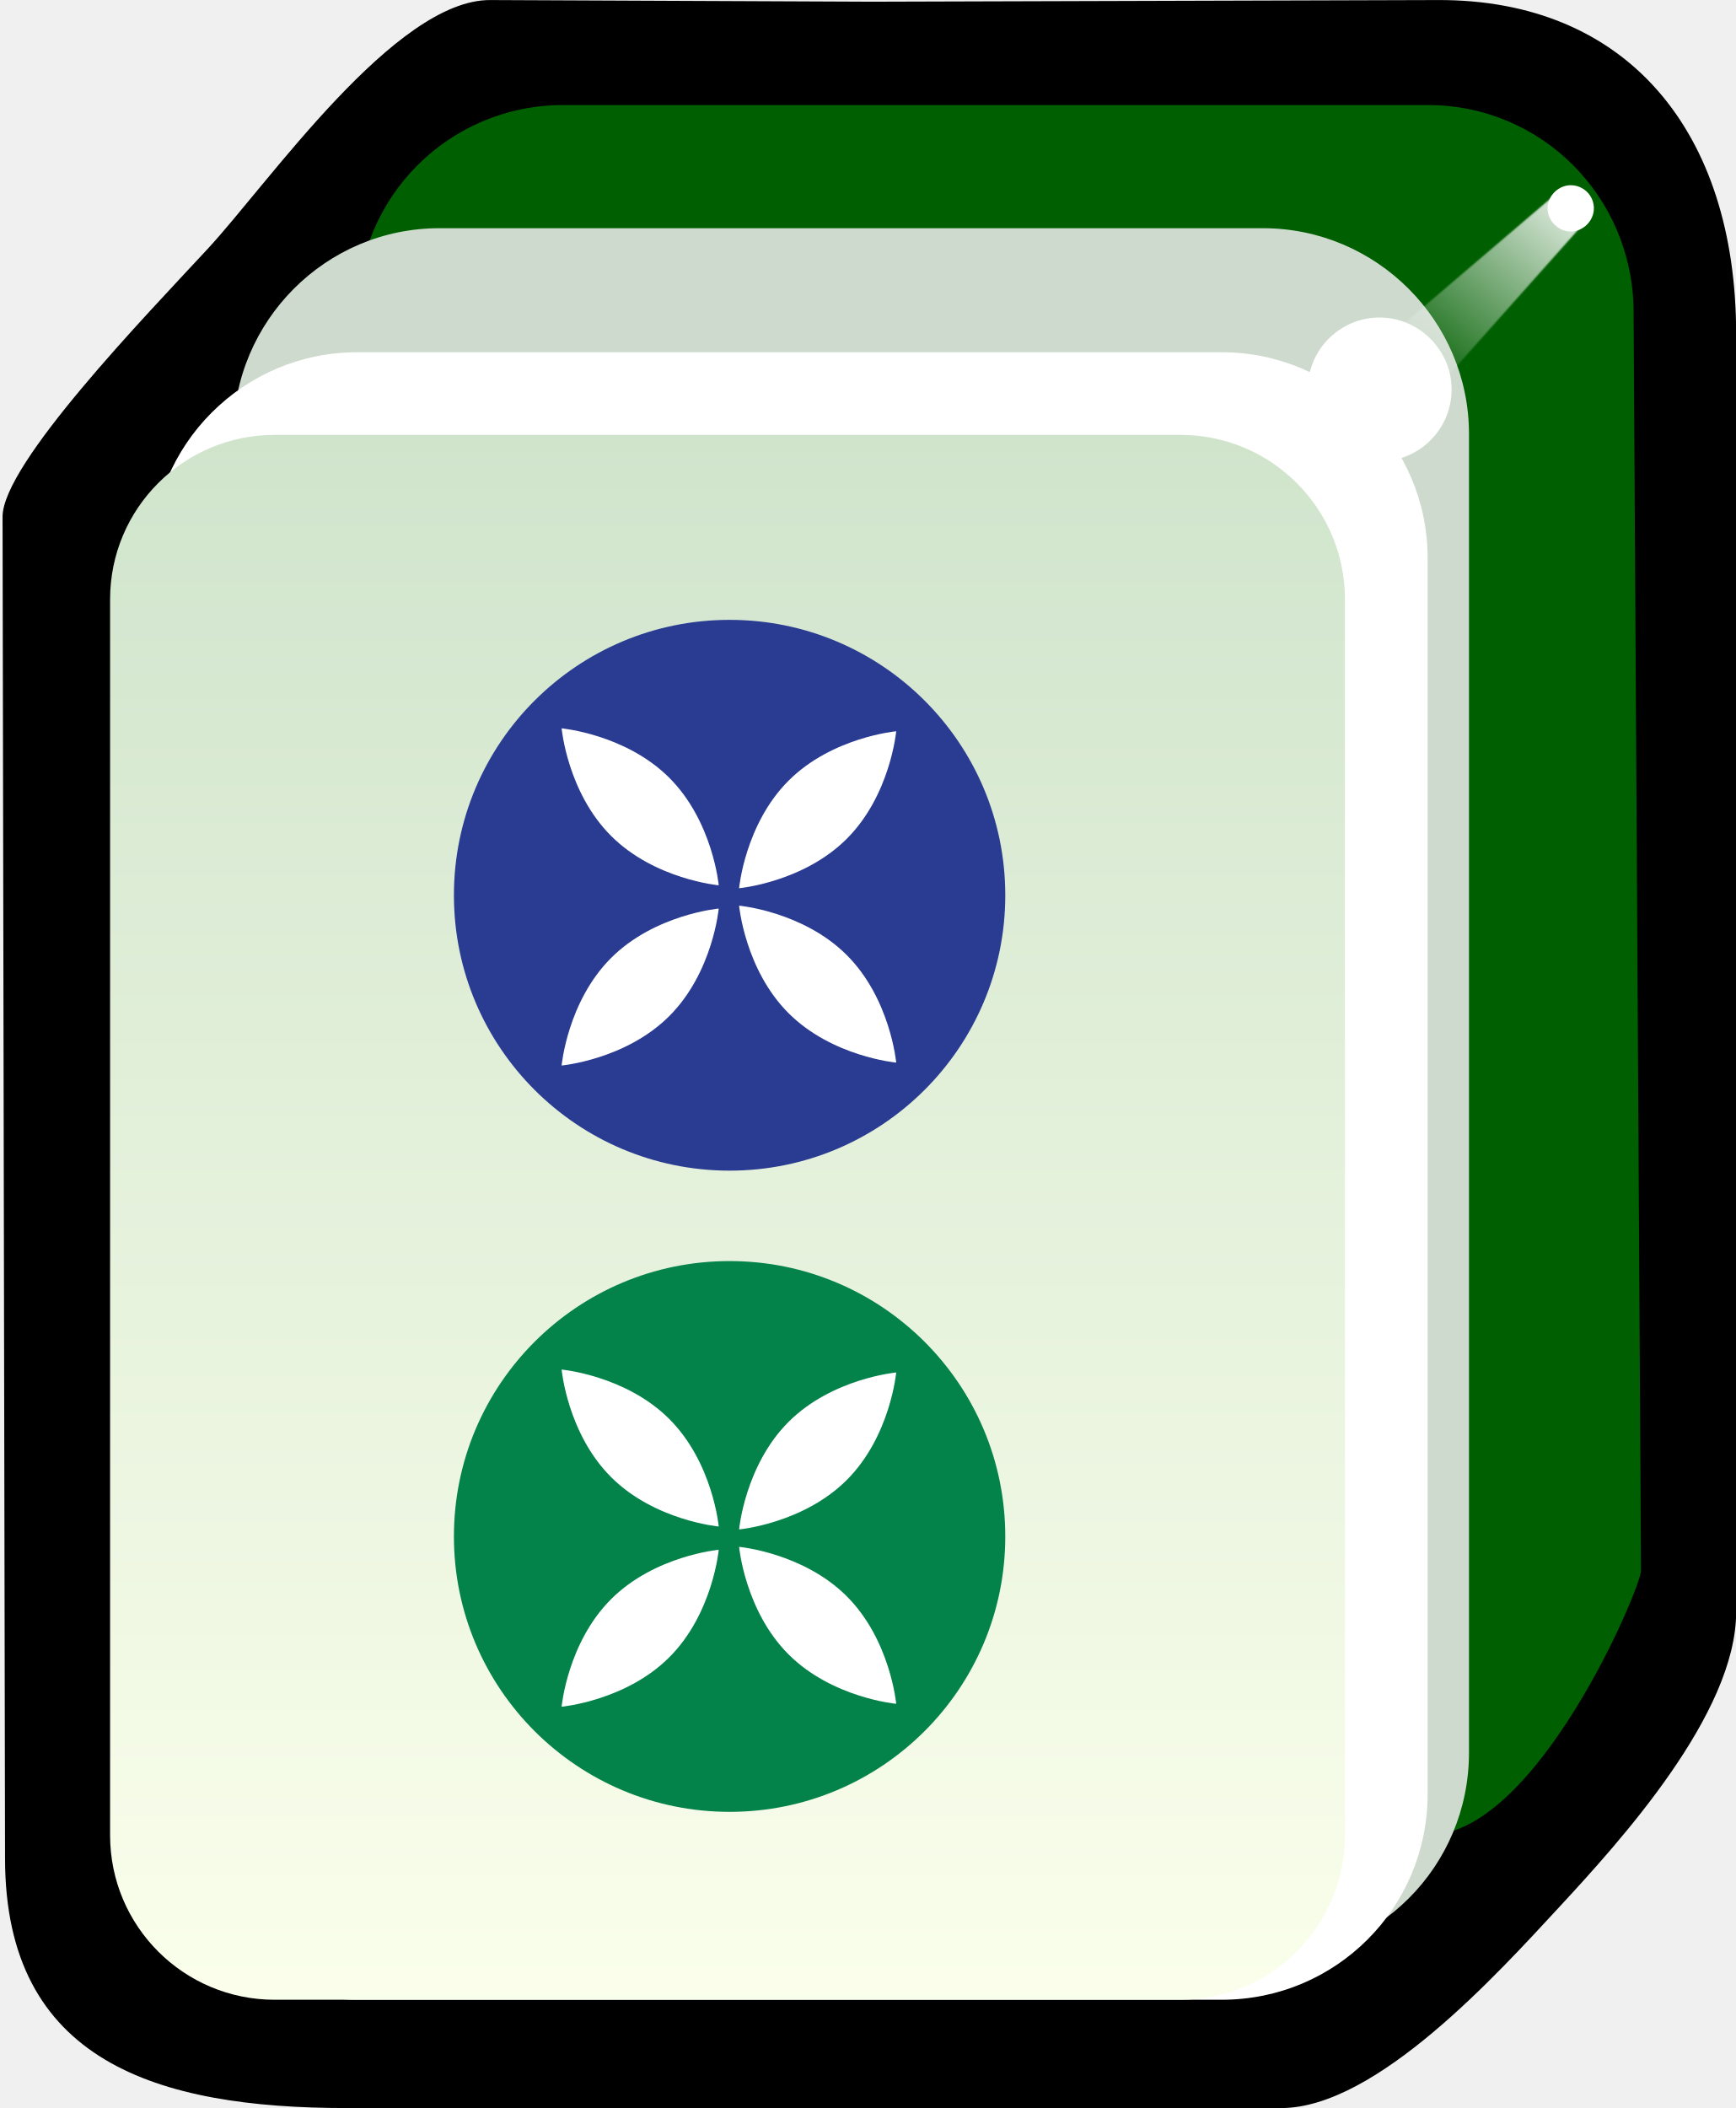
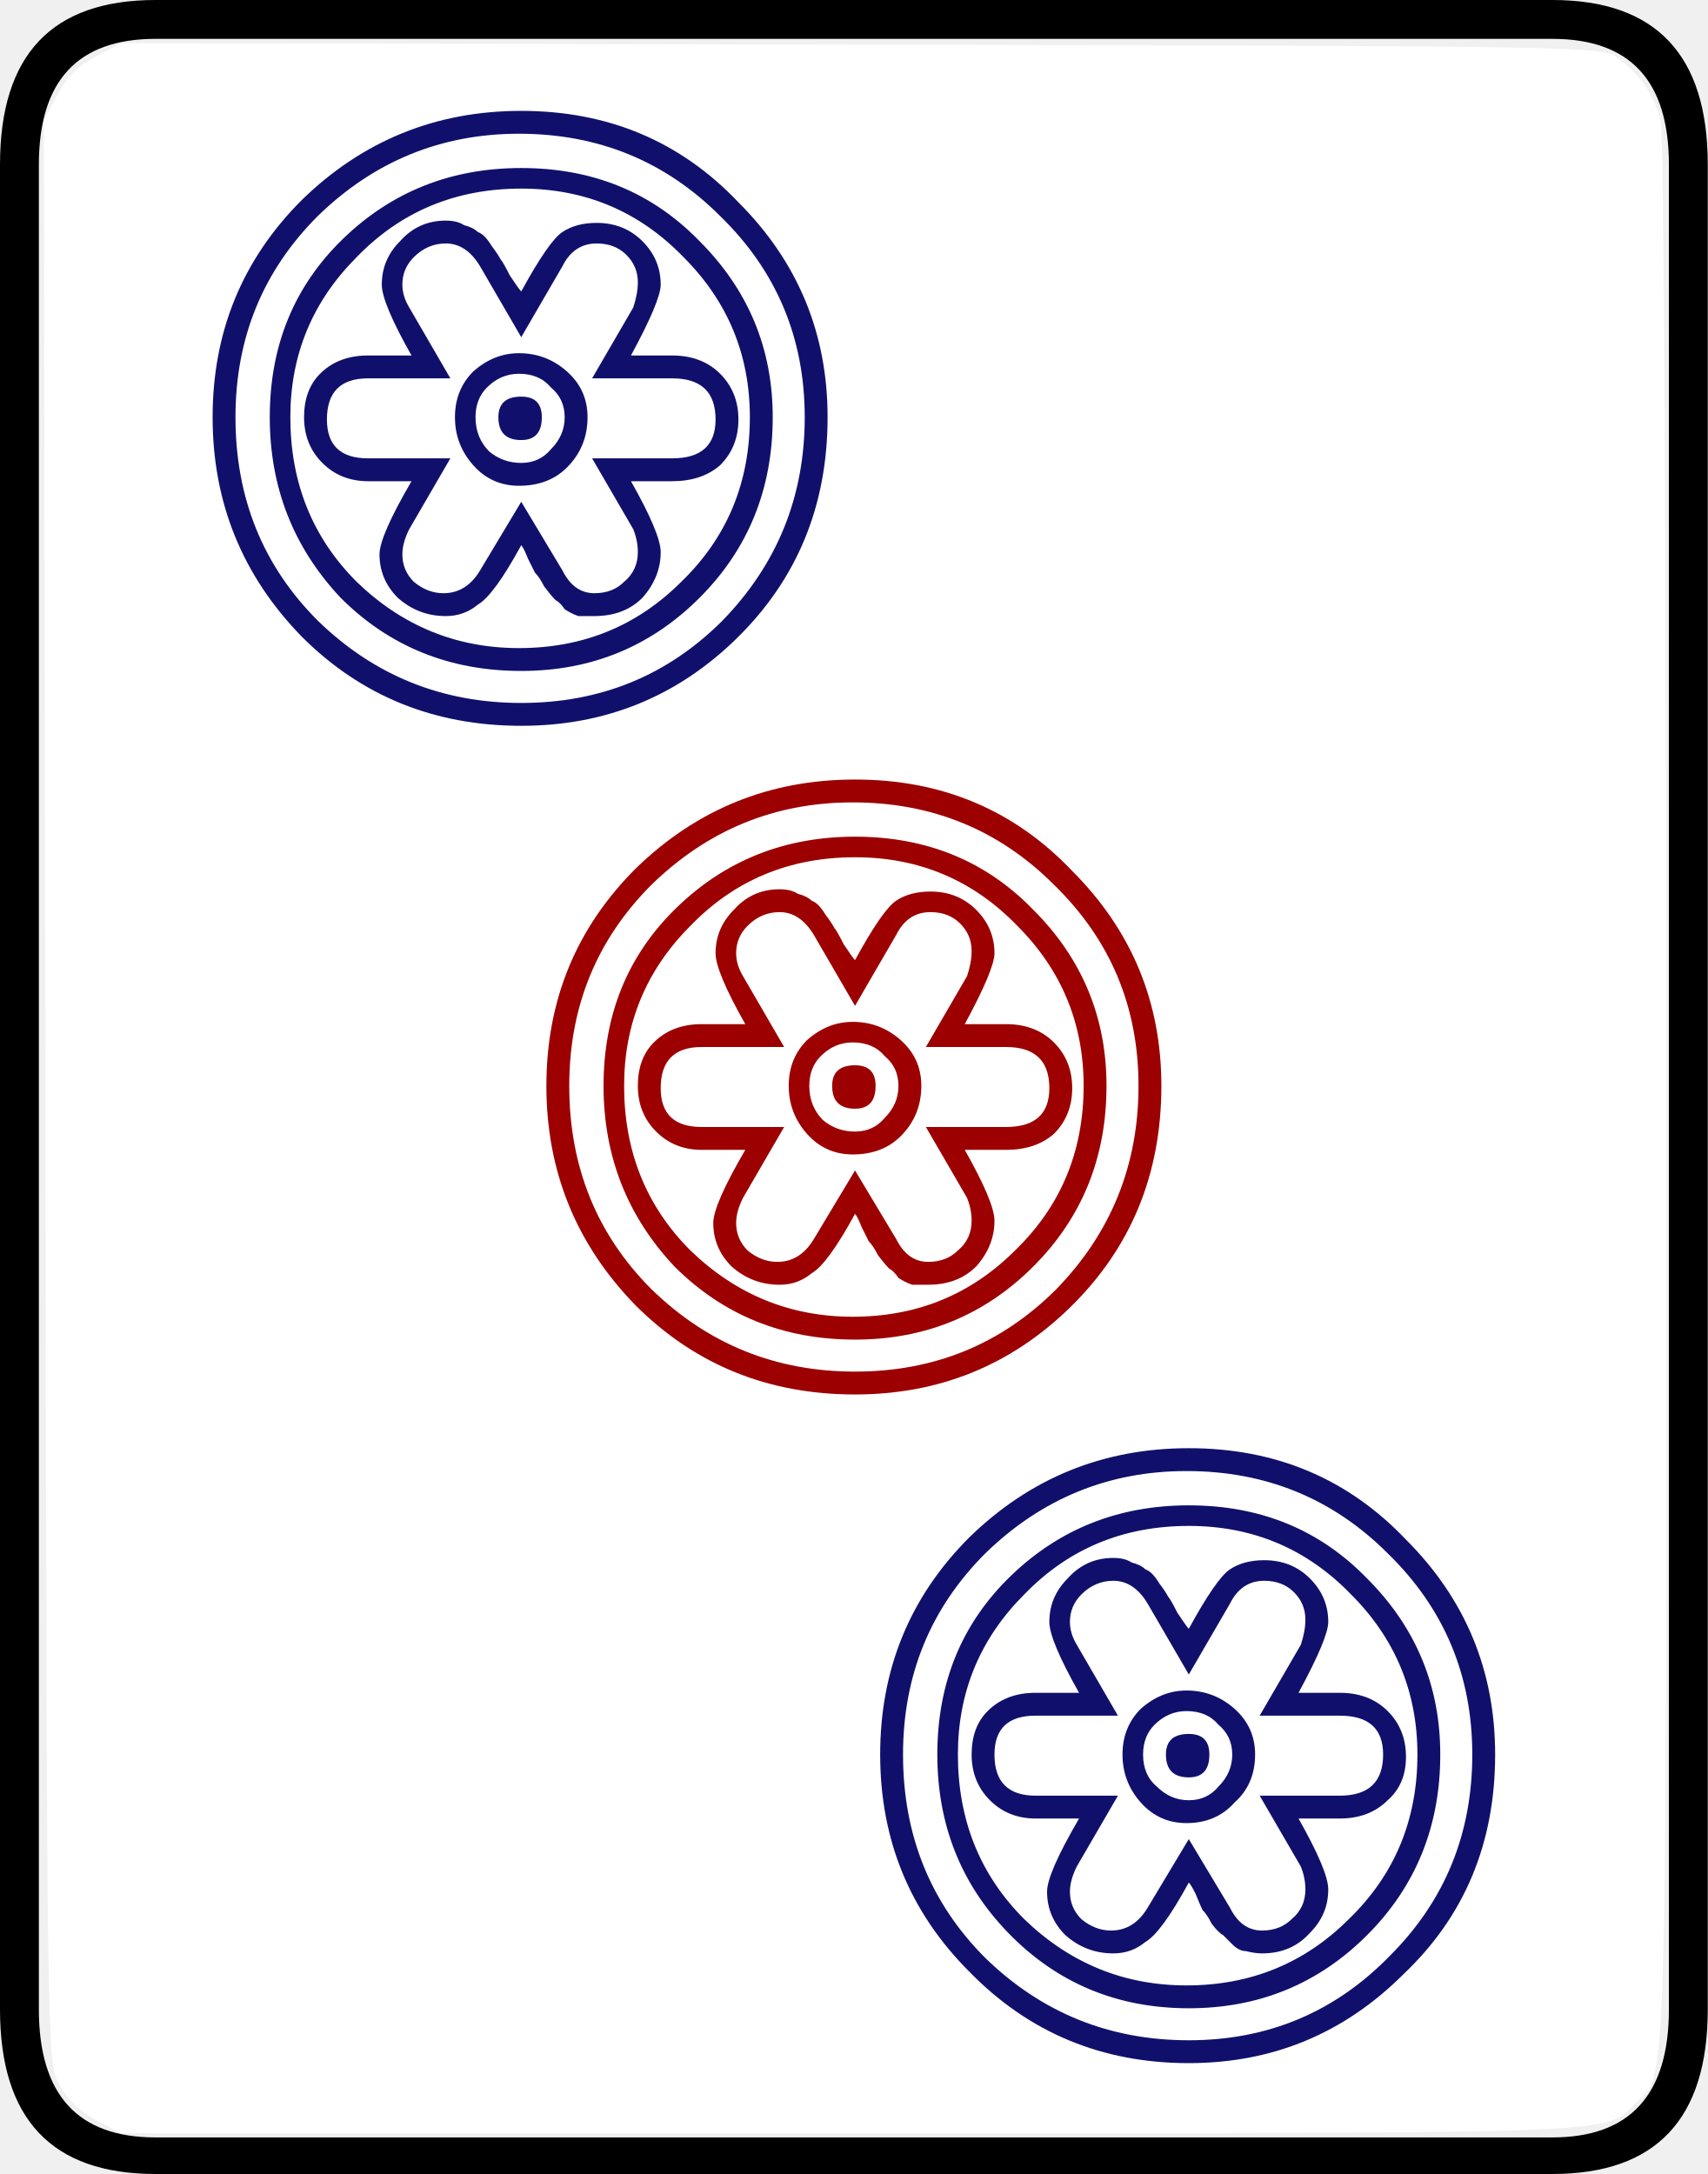
- <svg xmlns="http://www.w3.org/2000/svg" xml:space="preserve" id="svg2985" x="0" y="0" style="enable-background:new -192 293.9 210 255" version="1.1" viewBox="-192 293.9 210 255">
-   <style>.st0{enable-background:new}.st3{fill:#fff}</style>
-   <switch>
-     <g>
-       <filter id="filter3970-5" width="1.217" height="1.215" x="-.109" y="-.108" color-interpolation-filters="sRGB">
-         <feGaussianBlur id="feGaussianBlur3972-8" stdDeviation=".128" />
-       </filter>
-       <g id="g4630" class="st0" transform="matrix(1.0006 0 0 1 -1.376 203.406)">
-         <g id="g3062">
-           <path id="rect4031" d="m-131.2 90.5 46.1.2 68.4-.2c22.9-.1 36.1 15.9 36.1 40.4v154.6c0 12.3-14 27.7-21.4 35.7s-22.1 24.3-33.6 24.3h-113c-22.9 0-41.3-5.6-41.3-30.2l-.3-162.3c0-6.4 17.3-24.3 24.8-32.4 7.4-8 22.7-30.2 34.2-30.1" />
-           <path id="rect3767" d="M-122.4 103.2h104.5c13.8 0 24.8 11.1 24.9 24.9l.9 152.4c0 2-12.6 32-25.8 32h-104.5c-13.8 0-24.9-11.1-24.9-24.9V128.1c0-13.8 11.1-24.9 24.9-24.9" style="fill:#005f00" />
-           <path id="rect3861" d="M-137.4 118.1h99.6c13.7 0 24.9 11.2 24.9 24.9v159.5c0 13.8-11.1 24.9-24.9 24.9h-99.6c-13.7 0-24.9-11.2-24.9-24.9V143.1c0-13.8 11.2-25 24.9-25" style="fill:#cddacd" />
-           <path id="rect3765" d="M-147.3 133.1h104.5c13.7 0 24.9 11.2 24.9 24.9v149.5c0 13.8-11.1 24.9-24.9 24.9h-104.5c-13.7 0-24.9-11.2-24.9-24.9V158c0-13.7 11.1-24.9 24.9-24.9" class="st3" />
-           <linearGradient id="rect3008_1_" x1="-324.883" x2="-324.883" y1="569.587" y2="531.068" gradientTransform="matrix(4.9807 0 0 -4.9841 1515.62 2981.96)" gradientUnits="userSpaceOnUse">
-             <stop offset="0" style="stop-color:#d0e4cc" />
-             <stop offset="1" style="stop-color:#fbffec" />
-           </linearGradient>
-           <path id="rect3008" d="M-157.3 143.1h109.5c11 0 19.9 8.9 19.9 19.9v149.5c0 11-8.9 19.9-19.9 19.9h-109.5c-11 0-19.9-8.9-19.9-19.9V163c0-11 8.9-19.9 19.9-19.9" style="fill:url(#rect3008_1_)" />
-           <path id="path3932" d="M2.2 115.7c0 1.5-1.3 2.8-2.8 2.8s-2.8-1.3-2.8-2.8 1.3-2.8 2.8-2.8 2.8 1.2 2.8 2.8" class="st3" />
-           <g id="path3936" style="filter:url(#filter3970-5)">
-             <linearGradient id="SVGID_1_" x1="-315.771" x2="-318.887" y1="590.47" y2="587.001" gradientTransform="matrix(7.1013 0 0 -6.6887 2243.616 4061.265)" gradientUnits="userSpaceOnUse">
-               <stop offset="0" style="stop-color:#fff" />
-               <stop offset="1" style="stop-color:#fff;stop-opacity:0" />
-             </linearGradient>
-             <path d="m-2.8 114.3-28.8 24.6 8.2 6 25.2-28.3z" style="fill:url(#SVGID_1_)" />
-           </g>
-           <path id="path3882" d="M-15 137.6c0 4.8-3.9 8.7-8.7 8.7-4.8 0-8.7-3.9-8.7-8.7 0-4.8 3.9-8.7 8.7-8.7 4.7 0 8.7 3.9 8.7 8.7" class="st3" />
-           <g id="g3044" class="st0" transform="matrix(.9994 0 0 1 1.365 -203.407)">
-             <g id="g3889" transform="matrix(4.97778 0 0 4.97215 .311 -38.335)">
-               <path id="path4301" d="M-14.2 88.6a6.7 6.7 0 1 1-13.4 0 6.7 6.7 0 0 1 13.4 0" style="fill:#2a3b92" />
-               <g id="g3847" transform="rotate(-45 17.625 29.531)">
-                 <path id="path3849" d="M-51.8 44.1s-1.2 1-2.7 1-2.7-1-2.7-1 1.2-1 2.7-1 2.7 1 2.7 1" class="st3" />
-                 <path id="path3851" d="M-51.1 44.1s1.2-1 2.7-1c1.5 0 2.7 1 2.7 1s-1.2 1-2.7 1c-1.5 0-2.7-1-2.7-1" class="st3" />
-                 <path id="path3853" d="M-51.4 44.4s1 1.2 1 2.7-1 2.7-1 2.7-1-1.2-1-2.7 1-2.7 1-2.7" class="st3" />
-                 <path id="path3855" d="M-51.4 43.7s-1-1.2-1-2.7 1-2.7 1-2.7 1 1.2 1 2.7-1 2.7-1 2.7" class="st3" />
-               </g>
-             </g>
-             <g id="g3897" transform="matrix(4.97778 0 0 4.97215 .311 19.342)">
-               <g id="g3911" transform="translate(0 4)">
-                 <path id="path3899" d="M-14.2 88.6a6.7 6.7 0 1 1-13.4 0 6.7 6.7 0 0 1 13.4 0" style="fill:#038249" />
-                 <g id="g3901" transform="rotate(-45 17.625 29.531)">
-                   <path id="path3903" d="M-51.8 44.1s-1.2 1-2.7 1-2.7-1-2.7-1 1.2-1 2.7-1 2.7 1 2.7 1" class="st3" />
-                   <path id="path3905" d="M-51.1 44.1s1.2-1 2.7-1c1.5 0 2.7 1 2.7 1s-1.2 1-2.7 1c-1.5 0-2.7-1-2.7-1" class="st3" />
-                   <path id="path3907" d="M-51.4 44.4s1 1.2 1 2.7-1 2.7-1 2.7-1-1.2-1-2.7 1-2.7 1-2.7" class="st3" />
-                   <path id="path3909" d="M-51.4 43.7s-1-1.2-1-2.7 1-2.7 1-2.7 1 1.2 1 2.7-1 2.7-1 2.7" class="st3" />
-                 </g>
-               </g>
-             </g>
-           </g>
-         </g>
-       </g>
+ <svg xmlns="http://www.w3.org/2000/svg" width="74.7" height="95.1" id="svg2" version="1.1">
+   <defs id="defs4">
+     </defs>
+   <g id="layer1" transform="translate(-259.5428,-636.3622)">
+     <g style="font-size:100px;font-style:normal;font-variant:normal;font-weight:normal;font-stretch:normal;fill:#000000;fill-opacity:1;stroke:none;font-family:Droid Serif;-inkscape-font-specification:Droid Serif" id="text2816">
+       <path d="m 334.243,724.262 c -7e-5,4.8 -2.267,7.2 -6.8,7.2 l -61.1,0 c -4.533,-2e-5 -6.8,-2.4 -6.8,-7.2 l 0,-80.7 c 0,-4.8 2.267,-7.2 6.8,-7.2 l 61.1,0 c 4.533,8e-5 6.8,2.4 6.8,7.2 l 0,80.7 m -1.7,0 0,-80.7 c -7e-5,-3.667 -1.7,-5.5 -5.1,-5.5 l -61.1,0 c -3.4,8e-5 -5.1,1.833 -5.1,5.5 l 0,80.7 c 0,3.733 1.7,5.6 5.1,5.6 l 61.1,0 c 3.4,-10e-6 5.1,-1.867 5.1,-5.6" id="path2821" />
    </g>
-   </switch>
+     <path style="fill:#ffffff;fill-opacity:1;fill-rule:nonzero;stroke:none" d="M 4.193,92.734 C 3.479,92.357 2.917,91.808 2.575,91.156 2.05,90.156 2.05,90.131 1.985,47.71 L 1.919,5.264 2.503,4.16 C 2.904,3.402 3.433,2.873 4.194,2.471 L 5.3,1.886 37.686,1.953 c 32.264,0.067 32.389,0.069 33.083,0.588 1.007,0.752 1.613,1.651 1.876,2.782 0.133,0.573 0.232,18.409 0.236,42.298 0.006,44.732 0.056,43.078 -1.319,44.369 -1.478,1.389 0.228,1.323 -34.362,1.323 l -31.914,0 -1.093,-0.578 0,0 z" id="path2981" transform="translate(259.5428,636.3622)" />
+     <g id="g2973" style="font-size:100px;font-style:normal;font-variant:normal;font-weight:normal;font-stretch:normal;fill:#10106c;fill-opacity:1;stroke:none;font-family:Droid Serif;-inkscape-font-specification:Droid Serif" transform="translate(-206.4762,14.39721)">
+       <path id="path2975" d="m 531.419,698.715 c -6e-5,3.867 -1.333,7.067 -4,9.6 -2.6,2.6 -5.733,3.9 -9.4,3.9 -3.8,-10e-6 -7,-1.333 -9.6,-4 -2.6,-2.6 -3.9,-5.767 -3.9,-9.5 -4e-5,-3.733 1.3,-6.9 3.9,-9.5 2.667,-2.6 5.867,-3.9 9.6,-3.9 3.8,2e-5 6.967,1.333 9.5,4 2.6,2.6 3.9,5.733 3.9,9.4 m -1,0 c -6e-5,-3.467 -1.233,-6.4 -3.7,-8.8 -2.4,-2.4 -5.333,-3.6 -8.8,-3.6 -3.4,10e-6 -6.333,1.2 -8.8,3.6 -2.4,2.4 -3.6,5.333 -3.6,8.8 -4e-5,3.533 1.2,6.5 3.6,8.9 2.467,2.4 5.433,3.6 8.9,3.6 3.467,-10e-6 6.4,-1.233 8.8,-3.7 2.4,-2.4 3.6,-5.333 3.6,-8.8 m -12.4,-10.9 c 3.133,10e-6 5.733,1.067 7.8,3.2 2.133,2.133 3.2,4.7 3.2,7.7 -6e-5,3.133 -1.067,5.767 -3.2,7.9 -2.133,2.133 -4.733,3.2 -7.8,3.2 -3.133,-10e-6 -5.767,-1.1 -7.9,-3.3 -2.067,-2.133 -3.1,-4.733 -3.1,-7.8 -4e-5,-3.133 1.067,-5.733 3.2,-7.8 2.133,-2.067 4.733,-3.1 7.8,-3.1 m -7.2,18.1 c 2,1.933 4.367,2.9 7.1,2.9 2.8,-10e-6 5.167,-0.967 7.1,-2.9 2,-1.933 3,-4.333 3,-7.2 -6e-5,-2.733 -0.967,-5.067 -2.9,-7 -1.933,-2 -4.3,-3 -7.1,-3 -2.867,10e-6 -5.267,1 -7.2,3 -1.933,1.933 -2.9,4.267 -2.9,7 -4e-5,2.867 0.967,5.267 2.9,7.2 m 13.8,-9.9 c 0.867,0 1.567,0.267 2.1,0.8 0.533,0.533 0.8,1.2 0.8,2 -6e-5,0.8 -0.267,1.433 -0.8,1.9 -0.533,0.533 -1.233,0.8 -2.1,0.8 l -1.8,0 c 0.867,1.533 1.3,2.567 1.3,3.1 -6e-5,0.733 -0.267,1.367 -0.8,1.9 -0.533,0.6 -1.233,0.9 -2.1,0.9 -0.2,-1e-5 -0.433,-0.033 -0.7,-0.1 -0.2,-10e-6 -0.4,-0.1 -0.6,-0.3 -0.133,-0.133 -0.267,-0.267 -0.4,-0.4 -0.133,-0.067 -0.3,-0.233 -0.5,-0.5 -0.133,-0.267 -0.267,-0.467 -0.4,-0.6 -0.067,-0.133 -0.167,-0.367 -0.3,-0.7 -0.133,-0.267 -0.233,-0.433 -0.3,-0.5 -0.8,1.467 -1.433,2.333 -1.9,2.6 -0.4,0.333 -0.867,0.5 -1.4,0.5 -0.8,-1e-5 -1.5,-0.267 -2.1,-0.8 -0.533,-0.533 -0.8,-1.167 -0.8,-1.9 -5e-5,-0.533 0.467,-1.6 1.4,-3.2 l -1.9,0 c -0.8,0 -1.467,-0.267 -2,-0.8 -0.533,-0.533 -0.8,-1.2 -0.8,-2 -4e-5,-0.8 0.233,-1.433 0.7,-1.9 0.533,-0.533 1.233,-0.8 2.1,-0.8 l 1.9,0 c -0.867,-1.533 -1.3,-2.567 -1.3,-3.1 -5e-5,-0.733 0.267,-1.367 0.8,-1.9 0.533,-0.6 1.2,-0.9 2,-0.9 0.333,10e-6 0.6,0.067 0.8,0.2 0.267,0.067 0.467,0.167 0.6,0.3 0.2,0.067 0.4,0.267 0.6,0.6 0.2,0.267 0.333,0.467 0.4,0.6 0.067,0.067 0.2,0.3 0.4,0.7 0.267,0.4 0.433,0.633 0.5,0.7 0.8,-1.467 1.4,-2.333 1.8,-2.6 0.4,-0.267 0.9,-0.4 1.5,-0.4 0.8,10e-6 1.467,0.267 2,0.8 0.533,0.533 0.8,1.167 0.8,1.9 -6e-5,0.467 -0.433,1.5 -1.3,3.1 l 1.8,0 m -3.4,10.4 c 0.533,-1e-5 0.967,-0.167 1.3,-0.5 0.4,-0.333 0.6,-0.767 0.6,-1.3 -6e-5,-0.333 -0.067,-0.667 -0.2,-1 l -1.8,-3.1 3.5,0 c 1.267,0 1.9,-0.6 1.9,-1.8 -6e-5,-1.133 -0.633,-1.7 -1.9,-1.7 l -3.5,0 1.8,-3.1 c 0.133,-0.4 0.2,-0.767 0.2,-1.1 -6e-5,-0.467 -0.167,-0.867 -0.5,-1.2 -0.333,-0.333 -0.767,-0.5 -1.3,-0.5 -0.667,10e-6 -1.167,0.333 -1.5,1 l -1.8,3.1 -1.8,-3.1 c -0.4,-0.667 -0.9,-1 -1.5,-1 -0.533,10e-6 -1,0.2 -1.4,0.6 -0.333,0.333 -0.5,0.733 -0.5,1.2 -5e-5,0.333 0.1,0.667 0.3,1 l 1.8,3.1 -3.6,0 c -1.2,0 -1.8,0.567 -1.8,1.7 -4e-5,1.2 0.6,1.8 1.8,1.8 l 3.6,0 -1.8,3.1 c -0.2,0.4 -0.3,0.767 -0.3,1.1 -5e-5,0.467 0.167,0.867 0.5,1.2 0.4,0.333 0.833,0.5 1.3,0.5 0.667,-1e-5 1.2,-0.333 1.6,-1 l 1.8,-3 1.8,3 c 0.333,0.667 0.8,1 1.4,1 m -5.3,-9.7 c 0.6,-0.533 1.267,-0.8 2,-0.8 0.8,0 1.5,0.267 2.1,0.8 0.6,0.533 0.9,1.2 0.9,2 -5e-5,0.867 -0.3,1.567 -0.9,2.1 -0.533,0.6 -1.233,0.9 -2.1,0.9 -0.8,0 -1.467,-0.3 -2,-0.9 -0.533,-0.6 -0.8,-1.3 -0.8,-2.1 -5e-5,-0.8 0.267,-1.467 0.8,-2 m 2.1,4 c 0.533,0 0.967,-0.2 1.3,-0.6 0.4,-0.4 0.6,-0.867 0.6,-1.4 -5e-5,-0.533 -0.2,-0.967 -0.6,-1.3 -0.333,-0.4 -0.8,-0.6 -1.4,-0.6 -0.533,0 -1,0.2 -1.4,0.6 -0.333,0.333 -0.5,0.767 -0.5,1.3 -5e-5,0.6 0.2,1.067 0.6,1.4 0.4,0.4 0.867,0.6 1.4,0.6 m 0.9,-2 c -5e-5,0.667 -0.3,1 -0.9,1 -0.667,0 -1,-0.333 -1,-1 -5e-5,-0.6 0.333,-0.9 1,-0.9 0.6,0 0.9,0.3 0.9,0.9 m -16.7,-58.5 c -4e-5,3.867 -1.333,7.1 -4,9.7 -2.6,2.533 -5.733,3.8 -9.4,3.8 -3.8,5e-5 -7,-1.3 -9.6,-3.9 -2.6,-2.667 -3.9,-5.867 -3.9,-9.6 -1e-5,-3.733 1.3,-6.9 3.9,-9.5 2.667,-2.6 5.867,-3.9 9.6,-3.9 3.8,7e-5 6.967,1.333 9.5,4 2.6,2.6 3.9,5.733 3.9,9.4 m -1,0 c -3e-5,-3.467 -1.233,-6.4 -3.7,-8.8 -2.4,-2.4 -5.333,-3.6 -8.8,-3.6 -3.4,7e-5 -6.333,1.2 -8.8,3.6 -2.4,2.4 -3.6,5.333 -3.6,8.8 -1e-5,3.533 1.2,6.5 3.6,8.9 2.467,2.4 5.433,3.6 8.9,3.6 3.467,5e-5 6.4,-1.2 8.8,-3.6 2.4,-2.467 3.6,-5.433 3.6,-8.9 m -12.4,-10.9 c 3.133,7e-5 5.733,1.067 7.8,3.2 2.133,2.133 3.2,4.7 3.2,7.7 -3e-5,3.133 -1.067,5.767 -3.2,7.9 -2.133,2.133 -4.733,3.2 -7.8,3.2 -3.133,5e-5 -5.767,-1.067 -7.9,-3.2 -2.067,-2.2 -3.1,-4.833 -3.1,-7.9 -1e-5,-3.133 1.067,-5.733 3.2,-7.8 2.133,-2.067 4.733,-3.1 7.8,-3.1 m -7.2,18.1 c 2,1.933 4.367,2.9 7.1,2.9 2.8,5e-5 5.167,-0.967 7.1,-2.9 2,-1.933 3,-4.333 3,-7.2 -3e-5,-2.733 -0.967,-5.067 -2.9,-7 -1.933,-2 -4.3,-3 -7.1,-3 -2.867,7e-5 -5.267,1 -7.2,3 -1.933,1.933 -2.9,4.267 -2.9,7 -10e-6,2.867 0.967,5.267 2.9,7.2 m 13.8,-9.9 c 0.867,6e-5 1.567,0.267 2.1,0.8 0.533,0.533 0.8,1.2 0.8,2 -3e-5,0.8 -0.267,1.467 -0.8,2 -0.533,0.467 -1.233,0.7 -2.1,0.7 l -1.8,0 c 0.867,1.533 1.3,2.567 1.3,3.1 -3e-5,0.733 -0.267,1.4 -0.8,2 -0.533,0.533 -1.233,0.8 -2.1,0.8 -0.2,5e-5 -0.433,5e-5 -0.7,0 -0.2,-0.067 -0.4,-0.167 -0.6,-0.3 -0.133,-0.2 -0.267,-0.333 -0.4,-0.4 -0.133,-0.133 -0.3,-0.333 -0.5,-0.6 -0.133,-0.267 -0.267,-0.467 -0.4,-0.6 -0.067,-0.133 -0.167,-0.333 -0.3,-0.6 -0.133,-0.333 -0.233,-0.533 -0.3,-0.6 -0.8,1.467 -1.433,2.333 -1.9,2.6 -0.4,0.333 -0.867,0.5 -1.4,0.5 -0.8,5e-5 -1.5,-0.267 -2.1,-0.8 -0.533,-0.533 -0.8,-1.167 -0.8,-1.9 -2e-5,-0.533 0.467,-1.6 1.4,-3.2 l -1.9,0 c -0.8,6e-5 -1.467,-0.267 -2,-0.8 -0.533,-0.533 -0.8,-1.2 -0.8,-2 -1e-5,-0.8 0.233,-1.433 0.7,-1.9 0.533,-0.533 1.233,-0.8 2.1,-0.8 l 1.9,0 c -0.867,-1.533 -1.3,-2.567 -1.3,-3.1 -2e-5,-0.733 0.267,-1.367 0.8,-1.9 0.533,-0.6 1.2,-0.9 2,-0.9 0.333,7e-5 0.6,0.067 0.8,0.2 0.267,0.067 0.467,0.167 0.6,0.3 0.2,0.067 0.4,0.267 0.6,0.6 0.2,0.267 0.333,0.467 0.4,0.6 0.067,0.067 0.2,0.3 0.4,0.7 0.267,0.4 0.433,0.633 0.5,0.7 0.8,-1.467 1.4,-2.333 1.8,-2.6 0.4,-0.267 0.9,-0.4 1.5,-0.4 0.8,7e-5 1.467,0.267 2,0.8 0.533,0.533 0.8,1.167 0.8,1.9 -3e-5,0.467 -0.433,1.5 -1.3,3.1 l 1.8,0 m -3.4,10.4 c 0.533,5e-5 0.967,-0.167 1.3,-0.5 0.4,-0.333 0.6,-0.767 0.6,-1.3 -3e-5,-0.333 -0.067,-0.667 -0.2,-1 l -1.8,-3.1 3.5,0 c 1.267,6e-5 1.9,-0.567 1.9,-1.7 -3e-5,-1.2 -0.633,-1.8 -1.9,-1.8 l -3.5,0 1.8,-3.1 c 0.133,-0.4 0.2,-0.767 0.2,-1.1 -3e-5,-0.467 -0.167,-0.867 -0.5,-1.2 -0.333,-0.333 -0.767,-0.5 -1.3,-0.5 -0.667,7e-5 -1.167,0.333 -1.5,1 l -1.8,3.1 -1.8,-3.1 c -0.4,-0.667 -0.9,-1 -1.5,-1 -0.533,7e-5 -1,0.2 -1.4,0.6 -0.333,0.333 -0.5,0.733 -0.5,1.2 -2e-5,0.333 0.1,0.667 0.3,1 l 1.8,3.1 -3.6,0 c -1.2,6e-5 -1.8,0.6 -1.8,1.8 -1e-5,1.133 0.6,1.7 1.8,1.7 l 3.6,0 -1.8,3.1 c -0.2,0.4 -0.3,0.767 -0.3,1.1 -2e-5,0.467 0.167,0.867 0.5,1.2 0.4,0.333 0.833,0.5 1.3,0.5 0.667,5e-5 1.2,-0.333 1.6,-1 l 1.8,-3 1.8,3 c 0.333,0.667 0.8,1 1.4,1 m -5.3,-9.7 c 0.6,-0.533 1.267,-0.8 2,-0.8 0.8,6e-5 1.5,0.267 2.1,0.8 0.6,0.533 0.9,1.2 0.9,2 -3e-5,0.867 -0.3,1.6 -0.9,2.2 -0.533,0.533 -1.233,0.8 -2.1,0.8 -0.8,6e-5 -1.467,-0.3 -2,-0.9 -0.533,-0.6 -0.8,-1.3 -0.8,-2.1 -2e-5,-0.8 0.267,-1.467 0.8,-2 m 2.1,4 c 0.533,6e-5 0.967,-0.2 1.3,-0.6 0.4,-0.4 0.6,-0.867 0.6,-1.4 -2e-5,-0.533 -0.2,-0.967 -0.6,-1.3 -0.333,-0.4 -0.8,-0.6 -1.4,-0.6 -0.533,6e-5 -1,0.2 -1.4,0.6 -0.333,0.333 -0.5,0.767 -0.5,1.3 -2e-5,0.6 0.2,1.1 0.6,1.5 0.4,0.333 0.867,0.5 1.4,0.5 m 0.9,-2 c -2e-5,0.667 -0.3,1 -0.9,1 -0.667,6e-5 -1,-0.333 -1,-1 -2e-5,-0.6 0.333,-0.9 1,-0.9 0.6,6e-5 0.9,0.3 0.9,0.9" style="fill:#10106c;fill-opacity:1" />
+     </g>
+     <g transform="translate(5.050758,10.05406)" style="font-size:100px;font-style:normal;font-variant:normal;font-weight:normal;font-stretch:normal;fill:#9c0000;fill-opacity:1;stroke:none;font-family:Droid Serif;-inkscape-font-specification:Droid Serif" id="g2977">
+       <path d="m 305.292,673.808 c -5e-5,3.867 -1.333,7.1 -4,9.7 -2.6,2.533 -5.733,3.8 -9.4,3.8 -3.8,2e-5 -7,-1.3 -9.6,-3.9 -2.6,-2.667 -3.9,-5.867 -3.9,-9.6 -2e-5,-3.733 1.3,-6.9 3.9,-9.5 2.667,-2.6 5.867,-3.9 9.6,-3.9 3.8,4e-5 6.967,1.333 9.5,4 2.6,2.6 3.9,5.733 3.9,9.4 m -1,0 c -5e-5,-3.467 -1.233,-6.4 -3.7,-8.8 -2.4,-2.4 -5.333,-3.6 -8.8,-3.6 -3.4,4e-5 -6.333,1.2 -8.8,3.6 -2.4,2.4 -3.6,5.333 -3.6,8.8 -2e-5,3.533 1.2,6.5 3.6,8.9 2.467,2.4 5.433,3.6 8.9,3.6 3.467,2e-5 6.4,-1.2 8.8,-3.6 2.4,-2.467 3.6,-5.433 3.6,-8.9 m -12.4,-10.9 c 3.133,4e-5 5.733,1.067 7.8,3.2 2.133,2.133 3.2,4.7 3.2,7.7 -5e-5,3.133 -1.067,5.767 -3.2,7.9 -2.133,2.133 -4.733,3.2 -7.8,3.2 -3.133,2e-5 -5.767,-1.067 -7.9,-3.2 -2.067,-2.2 -3.1,-4.833 -3.1,-7.9 -3e-5,-3.133 1.067,-5.733 3.2,-7.8 2.133,-2.067 4.733,-3.1 7.8,-3.1 m -7.2,18.1 c 2,1.933 4.367,2.9 7.1,2.9 2.8,2e-5 5.167,-0.967 7.1,-2.9 2,-1.933 3,-4.333 3,-7.2 -5e-5,-2.733 -0.967,-5.067 -2.9,-7 -1.933,-2 -4.3,-3 -7.1,-3 -2.867,4e-5 -5.267,1 -7.2,3 -1.933,1.933 -2.9,4.267 -2.9,7 -3e-5,2.867 0.967,5.267 2.9,7.2 m 13.8,-9.9 c 0.867,3e-5 1.567,0.267 2.1,0.8 0.533,0.533 0.8,1.2 0.8,2 -5e-5,0.8 -0.267,1.467 -0.8,2 -0.533,0.467 -1.233,0.7 -2.1,0.7 l -1.8,0 c 0.867,1.533 1.3,2.567 1.3,3.1 -4e-5,0.733 -0.267,1.4 -0.8,2 -0.533,0.533 -1.233,0.8 -2.1,0.8 -0.2,2e-5 -0.433,2e-5 -0.7,0 -0.2,-0.067 -0.4,-0.167 -0.6,-0.3 -0.133,-0.2 -0.267,-0.333 -0.4,-0.4 -0.133,-0.133 -0.3,-0.333 -0.5,-0.6 -0.133,-0.267 -0.267,-0.467 -0.4,-0.6 -0.067,-0.133 -0.167,-0.333 -0.3,-0.6 -0.133,-0.333 -0.233,-0.533 -0.3,-0.6 -0.8,1.467 -1.433,2.333 -1.9,2.6 -0.4,0.333 -0.867,0.5 -1.4,0.5 -0.8,2e-5 -1.5,-0.267 -2.1,-0.8 -0.533,-0.533 -0.8,-1.167 -0.8,-1.9 -3e-5,-0.533 0.467,-1.6 1.4,-3.2 l -1.9,0 c -0.8,3e-5 -1.467,-0.267 -2,-0.8 -0.533,-0.533 -0.8,-1.2 -0.8,-2 -3e-5,-0.8 0.233,-1.433 0.7,-1.9 0.533,-0.533 1.233,-0.8 2.1,-0.8 l 1.9,0 c -0.867,-1.533 -1.3,-2.567 -1.3,-3.1 -3e-5,-0.733 0.267,-1.367 0.8,-1.9 0.533,-0.6 1.2,-0.9 2,-0.9 0.333,4e-5 0.6,0.067 0.8,0.2 0.267,0.067 0.467,0.167 0.6,0.3 0.2,0.067 0.4,0.267 0.6,0.6 0.2,0.267 0.333,0.467 0.4,0.6 0.067,0.067 0.2,0.3 0.4,0.7 0.267,0.4 0.433,0.633 0.5,0.7 0.8,-1.467 1.4,-2.333 1.8,-2.6 0.4,-0.267 0.9,-0.4 1.5,-0.4 0.8,4e-5 1.467,0.267 2,0.8 0.533,0.533 0.8,1.167 0.8,1.9 -4e-5,0.467 -0.433,1.5 -1.3,3.1 l 1.8,0 m -3.4,10.4 c 0.533,2e-5 0.967,-0.167 1.3,-0.5 0.4,-0.333 0.6,-0.767 0.6,-1.3 -4e-5,-0.333 -0.067,-0.667 -0.2,-1 l -1.8,-3.1 3.5,0 c 1.267,3e-5 1.9,-0.567 1.9,-1.7 -5e-5,-1.2 -0.633,-1.8 -1.9,-1.8 l -3.5,0 1.8,-3.1 c 0.133,-0.4 0.2,-0.767 0.2,-1.1 -4e-5,-0.467 -0.167,-0.867 -0.5,-1.2 -0.333,-0.333 -0.767,-0.5 -1.3,-0.5 -0.667,4e-5 -1.167,0.333 -1.5,1 l -1.8,3.1 -1.8,-3.1 c -0.4,-0.667 -0.9,-1 -1.5,-1 -0.533,4e-5 -1,0.2 -1.4,0.6 -0.333,0.333 -0.5,0.733 -0.5,1.2 -3e-5,0.333 0.1,0.667 0.3,1 l 1.8,3.1 -3.6,0 c -1.2,3e-5 -1.8,0.6 -1.8,1.8 -3e-5,1.133 0.6,1.7 1.8,1.7 l 3.6,0 -1.8,3.1 c -0.2,0.4 -0.3,0.767 -0.3,1.1 -3e-5,0.467 0.167,0.867 0.5,1.2 0.4,0.333 0.833,0.5 1.3,0.5 0.667,2e-5 1.2,-0.333 1.6,-1 l 1.8,-3 1.8,3 c 0.333,0.667 0.8,1 1.4,1 m -5.3,-9.7 c 0.6,-0.533 1.267,-0.8 2,-0.8 0.8,3e-5 1.5,0.267 2.1,0.8 0.6,0.533 0.9,1.2 0.9,2 -4e-5,0.867 -0.3,1.6 -0.9,2.2 -0.533,0.533 -1.233,0.8 -2.1,0.8 -0.8,3e-5 -1.467,-0.3 -2,-0.9 -0.533,-0.6 -0.8,-1.3 -0.8,-2.1 -3e-5,-0.8 0.267,-1.467 0.8,-2 m 2.1,4 c 0.533,3e-5 0.967,-0.2 1.3,-0.6 0.4,-0.4 0.6,-0.867 0.6,-1.4 -4e-5,-0.533 -0.2,-0.967 -0.6,-1.3 -0.333,-0.4 -0.8,-0.6 -1.4,-0.6 -0.533,3e-5 -1,0.2 -1.4,0.6 -0.333,0.333 -0.5,0.767 -0.5,1.3 -4e-5,0.6 0.2,1.1 0.6,1.5 0.4,0.333 0.867,0.5 1.4,0.5 m 0.9,-2 c -4e-5,0.667 -0.3,1 -0.9,1 -0.667,3e-5 -1,-0.333 -1,-1 -4e-5,-0.6 0.333,-0.9 1,-0.9 0.6,3e-5 0.9,0.3 0.9,0.9" id="path2979" style="fill:#9c0000;fill-opacity:1" />
+     </g>
+   </g>
</svg>
